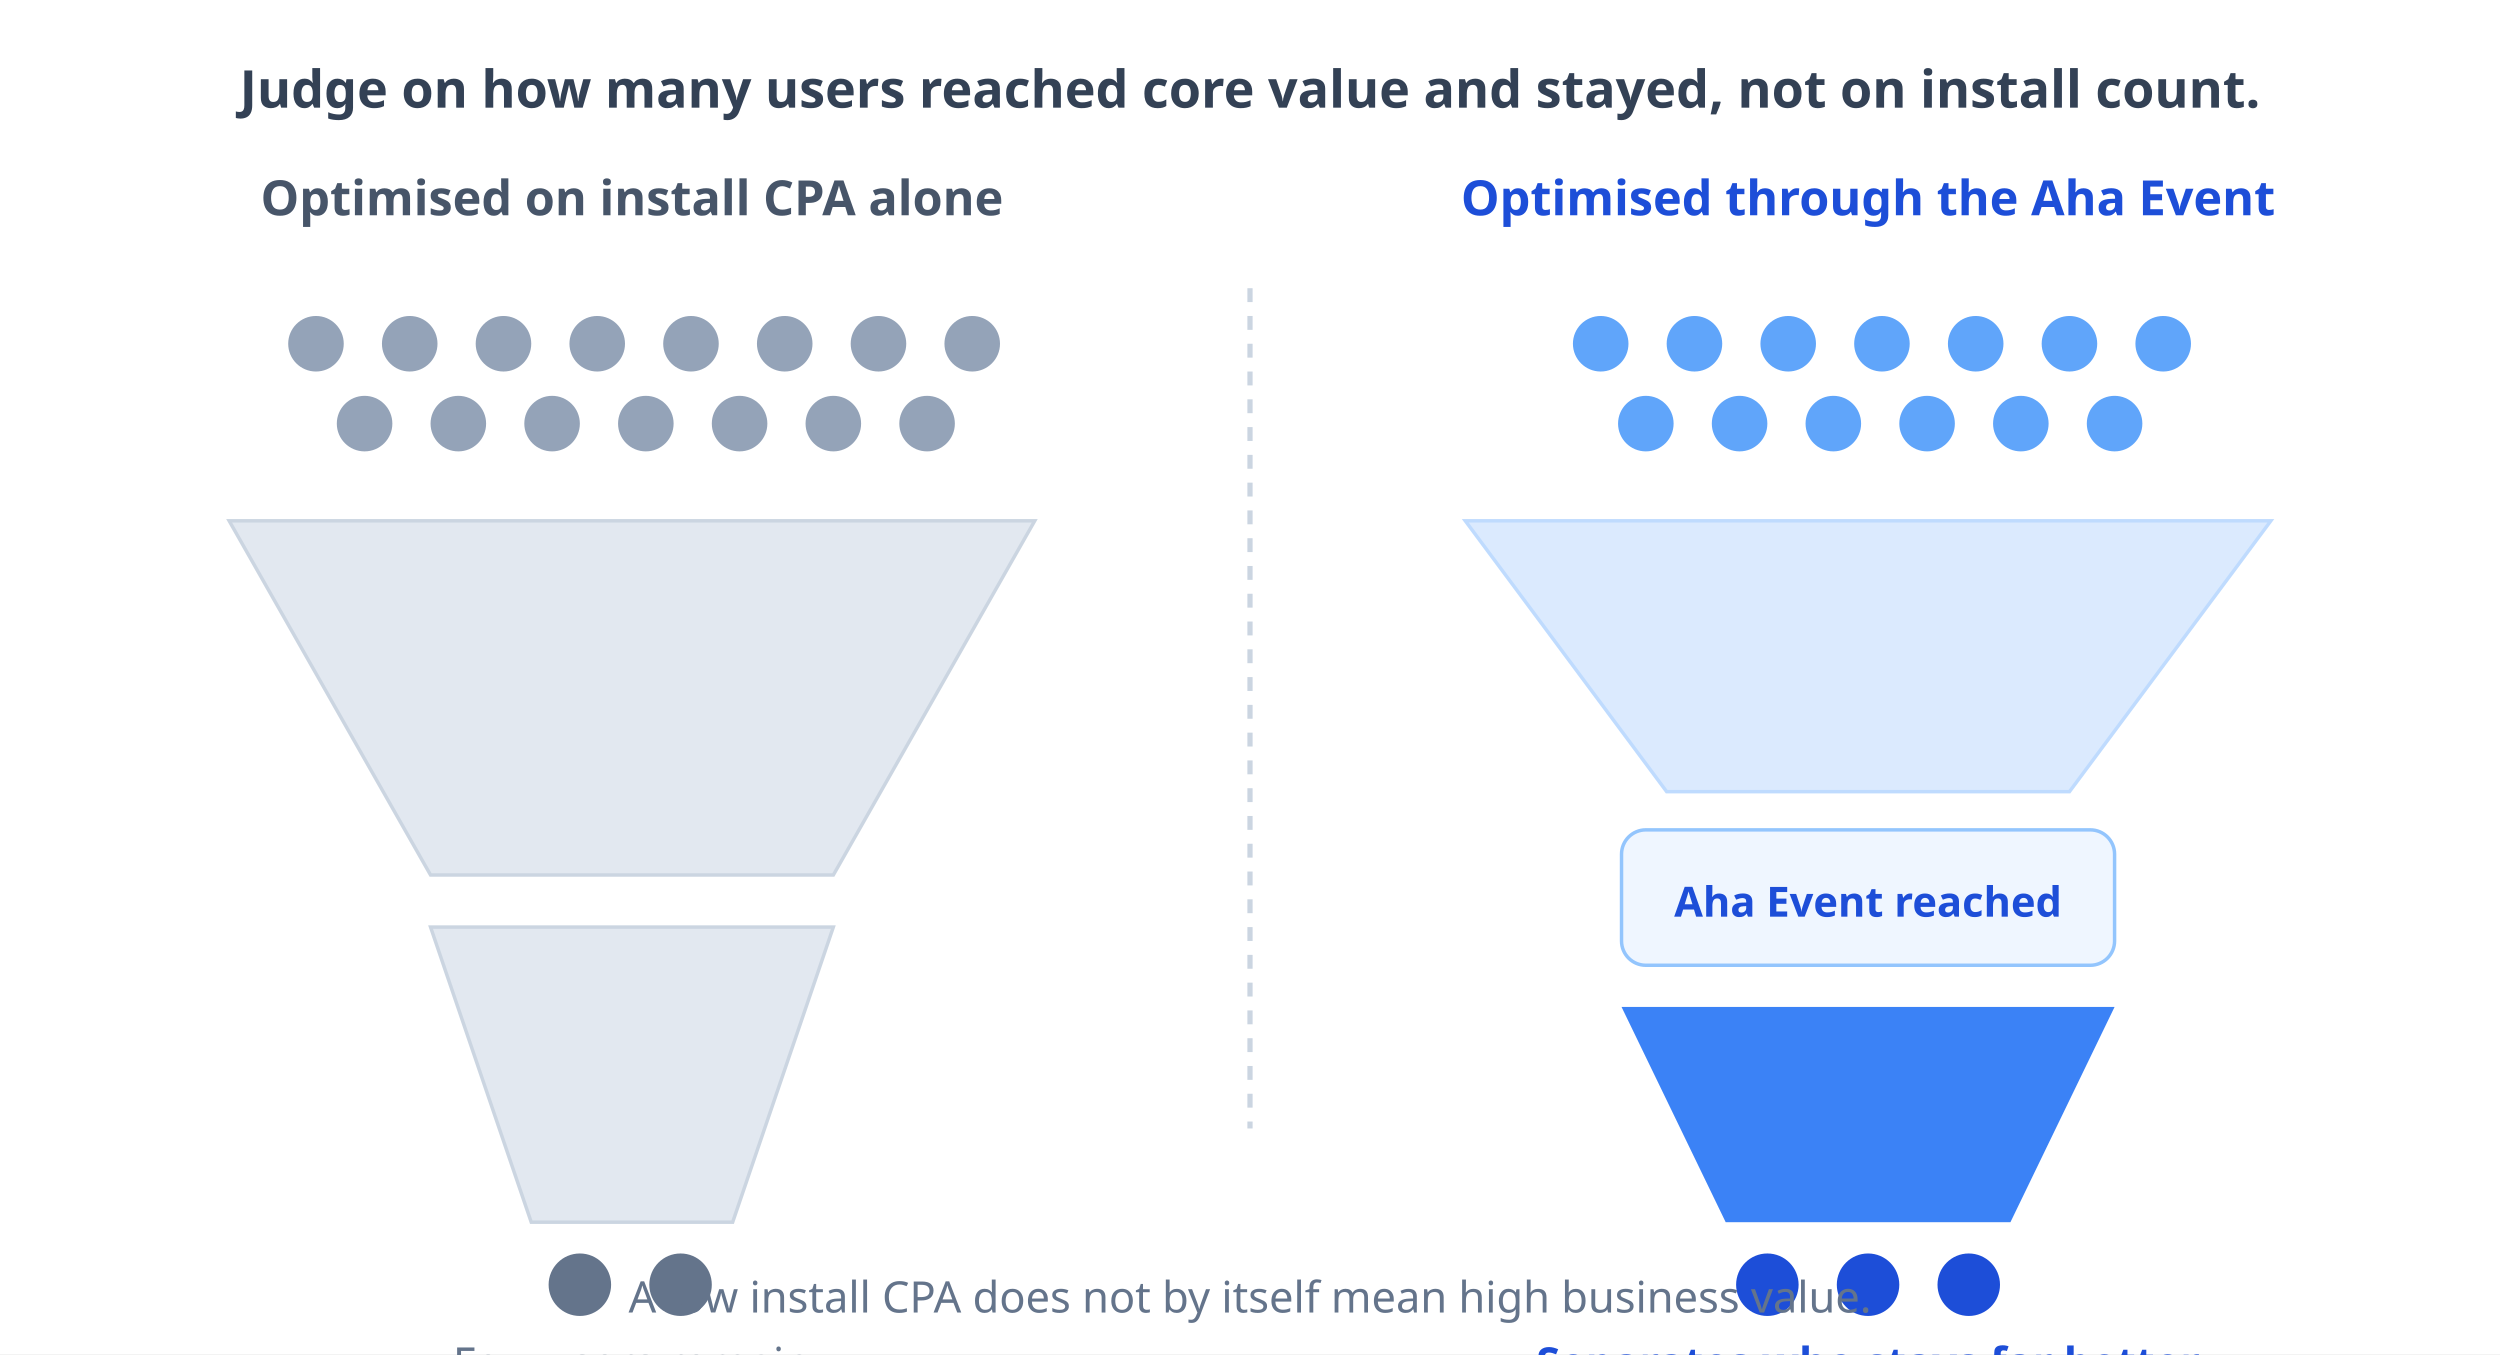
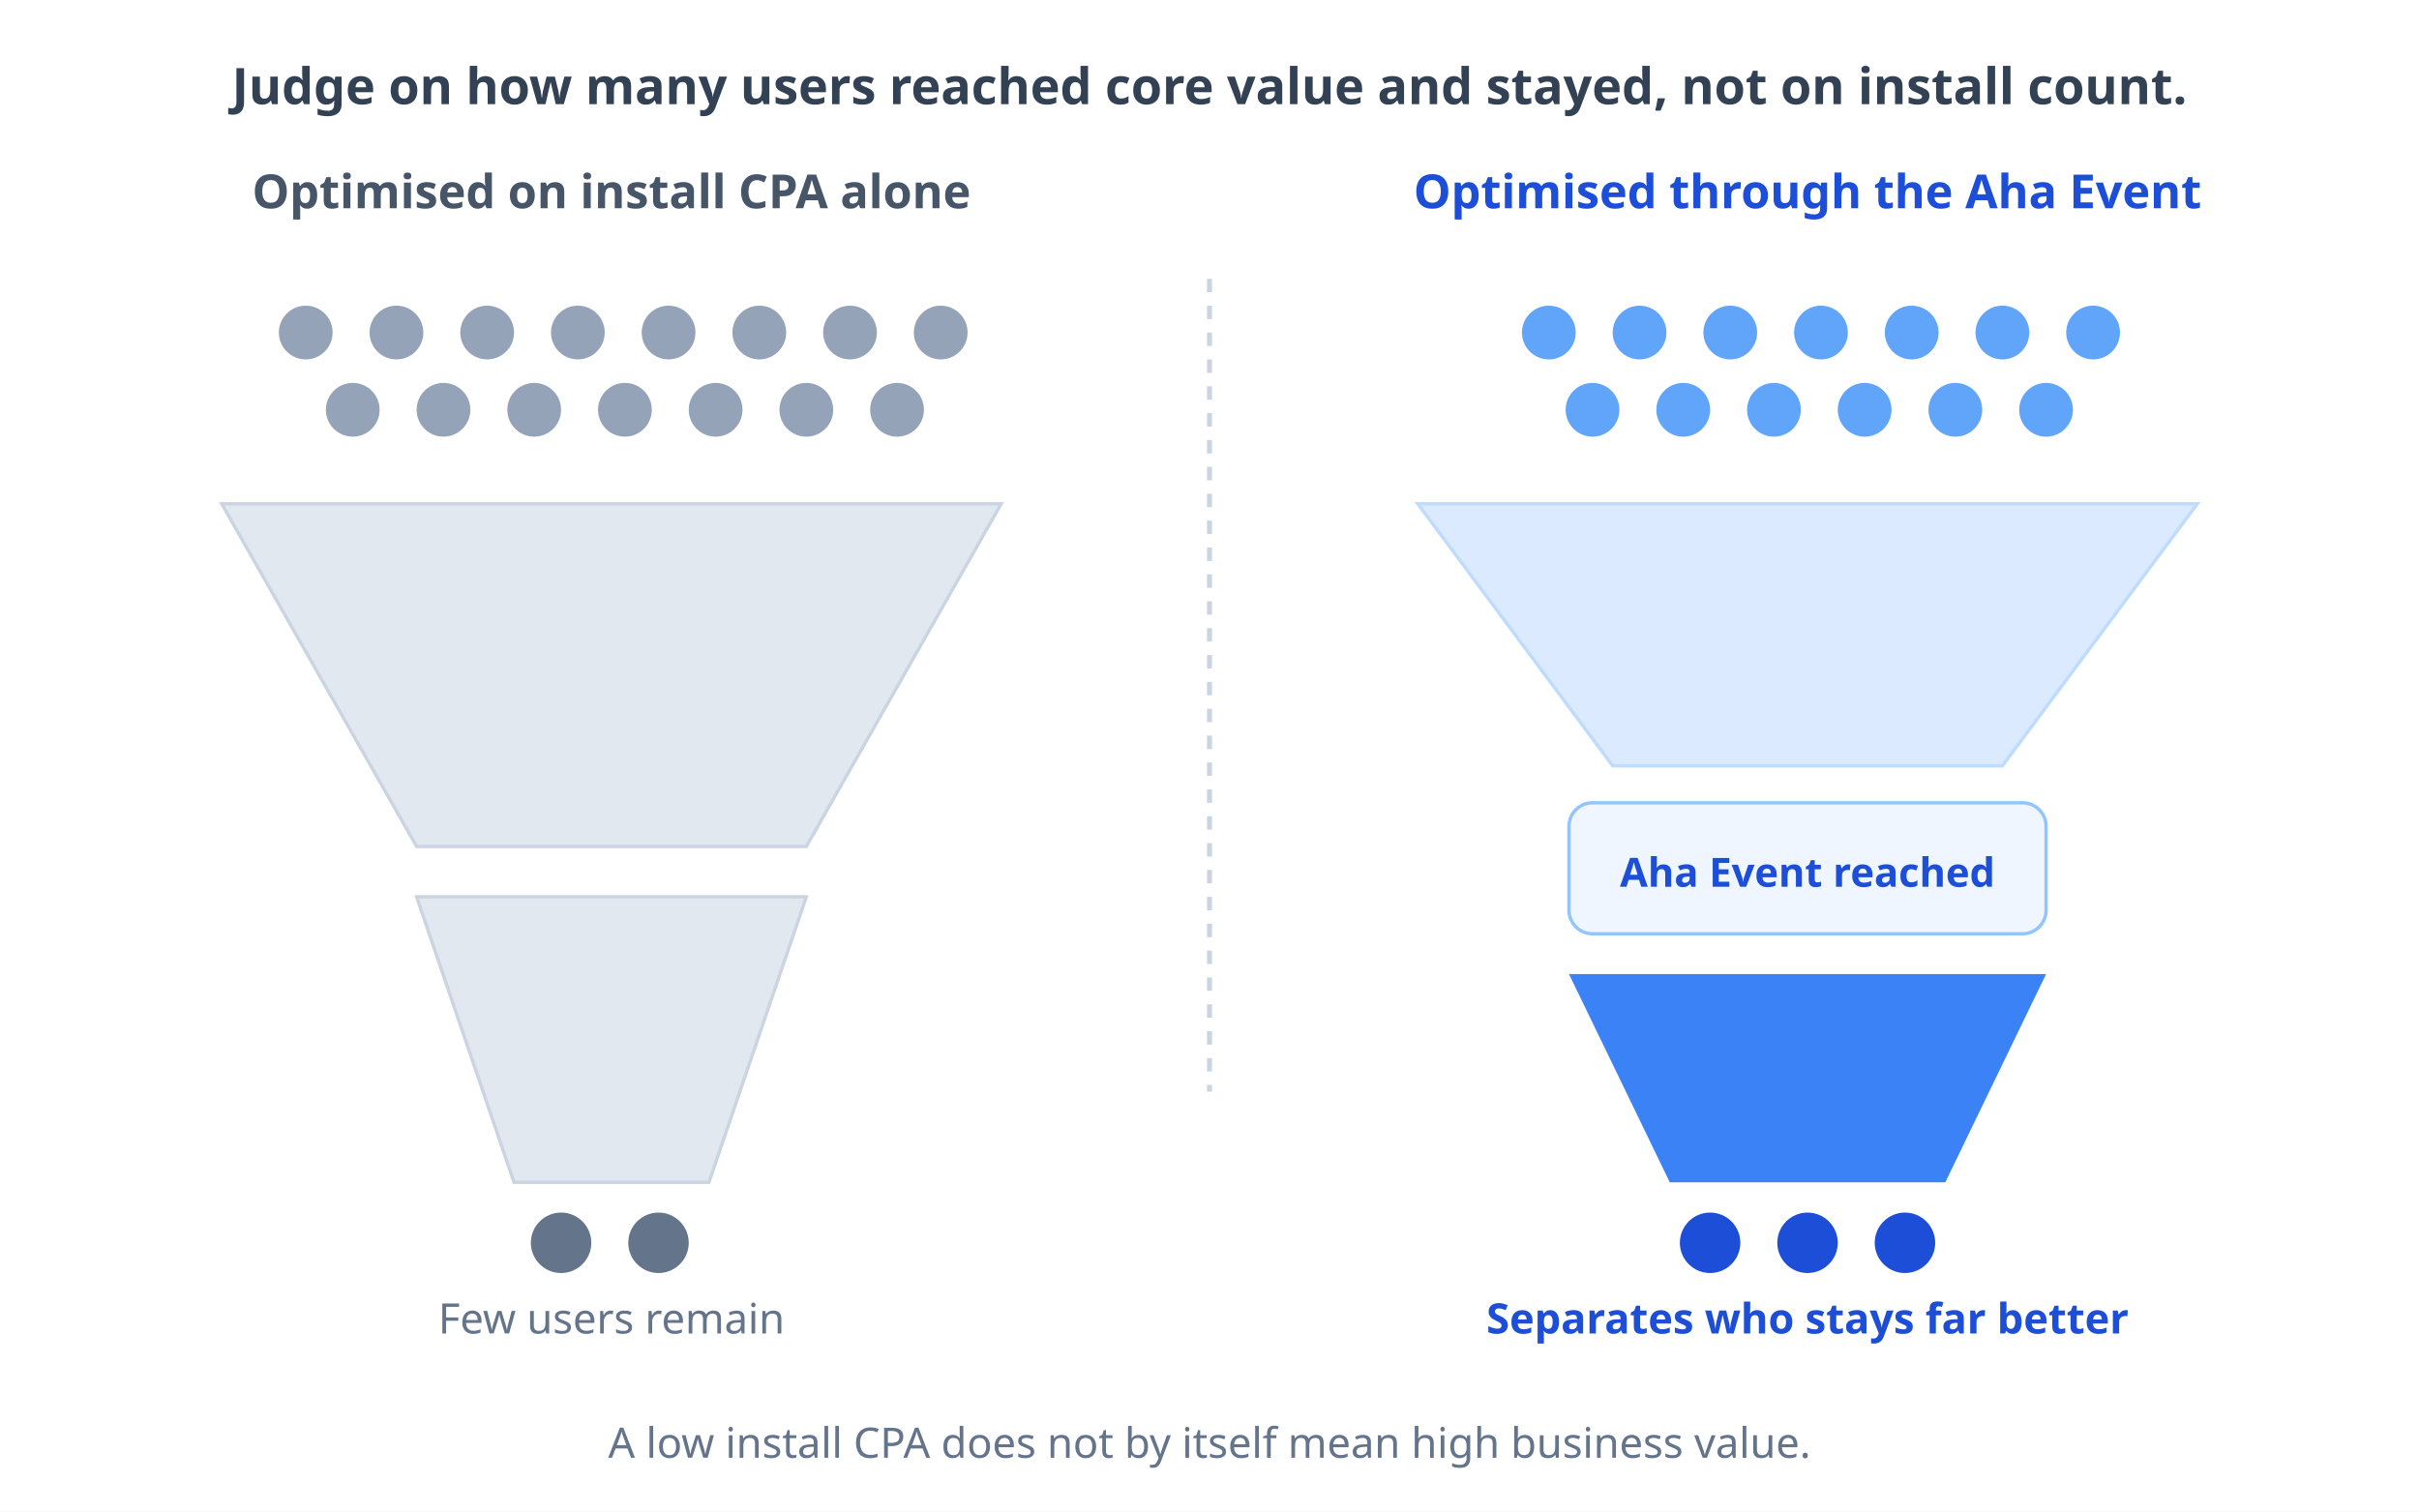
- <svg xmlns="http://www.w3.org/2000/svg" viewBox="0 0 720 390" font-family="sans-serif">
-   <rect width="720" height="390" fill="#fff" />
+ <svg xmlns="http://www.w3.org/2000/svg" viewBox="0 0 720 450" font-family="sans-serif">
+   <rect width="720" height="450" fill="#fff" />
  <text x="360" y="31" fill="#334155" font-size="15" font-weight="700" text-anchor="middle">Judge on how many users reached core value and stayed, not on install count.</text>
  <g transform="translate(66 62)">
    <text x="116" y="0" fill="#475569" font-size="14" font-weight="700" text-anchor="middle">Optimised on install CPA alone</text>
    <g fill="#94A3B8">
      <circle cx="25" cy="37" r="8" />
      <circle cx="52" cy="37" r="8" />
      <circle cx="79" cy="37" r="8" />
      <circle cx="106" cy="37" r="8" />
      <circle cx="133" cy="37" r="8" />
      <circle cx="160" cy="37" r="8" />
      <circle cx="187" cy="37" r="8" />
      <circle cx="214" cy="37" r="8" />
      <circle cx="39" cy="60" r="8" />
      <circle cx="66" cy="60" r="8" />
      <circle cx="93" cy="60" r="8" />
      <circle cx="120" cy="60" r="8" />
      <circle cx="147" cy="60" r="8" />
      <circle cx="174" cy="60" r="8" />
      <circle cx="201" cy="60" r="8" />
    </g>
    <path d="M0 88H232L174 190H58Z" fill="#E2E8F0" stroke="#CBD5E1" />
    <path d="M58 205H174L145 290H87Z" fill="#E2E8F0" stroke="#CBD5E1" />
    <g fill="#64748B">
      <circle cx="101" cy="308" r="9" />
      <circle cx="130" cy="308" r="9" />
    </g>
    <text x="116" y="335" fill="#64748B" font-size="12.5" text-anchor="middle">Few users remain</text>
  </g>
  <line x1="360" y1="83" x2="360" y2="325" stroke="#CBD5E1" stroke-width="1.5" stroke-dasharray="4 4" />
  <g transform="translate(422 62)">
    <text x="116" y="0" fill="#1D4ED8" font-size="14" font-weight="700" text-anchor="middle">Optimised through the Aha Event</text>
    <g fill="#60A5FA">
      <circle cx="39" cy="37" r="8" />
      <circle cx="66" cy="37" r="8" />
      <circle cx="93" cy="37" r="8" />
      <circle cx="120" cy="37" r="8" />
      <circle cx="147" cy="37" r="8" />
      <circle cx="174" cy="37" r="8" />
      <circle cx="201" cy="37" r="8" />
      <circle cx="52" cy="60" r="8" />
      <circle cx="79" cy="60" r="8" />
      <circle cx="106" cy="60" r="8" />
      <circle cx="133" cy="60" r="8" />
      <circle cx="160" cy="60" r="8" />
      <circle cx="187" cy="60" r="8" />
    </g>
    <path d="M0 88H232L174 166H58Z" fill="#DBEAFE" stroke="#BFDBFE" />
    <rect x="45" y="177" width="142" height="39" rx="7" fill="#EFF6FF" stroke="#93C5FD" />
    <text x="116" y="202" fill="#1D4ED8" font-size="12" font-weight="700" text-anchor="middle">Aha Event reached</text>
    <path d="M45 228H187L157 290H75Z" fill="#3B82F6" />
    <g fill="#1D4ED8">
      <circle cx="87" cy="308" r="9" />
      <circle cx="116" cy="308" r="9" />
      <circle cx="145" cy="308" r="9" />
    </g>
    <text x="116" y="335" fill="#1D4ED8" font-size="12.5" font-weight="700" text-anchor="middle">Separates who stays far better</text>
  </g>
-   <text x="360" y="378" fill="#64748B" font-size="12.5" text-anchor="middle">A low install CPA does not by itself mean high business value.</text>
+   <text x="360" y="434" fill="#64748B" font-size="12.5" text-anchor="middle">A low install CPA does not by itself mean high business value.</text>
</svg>
